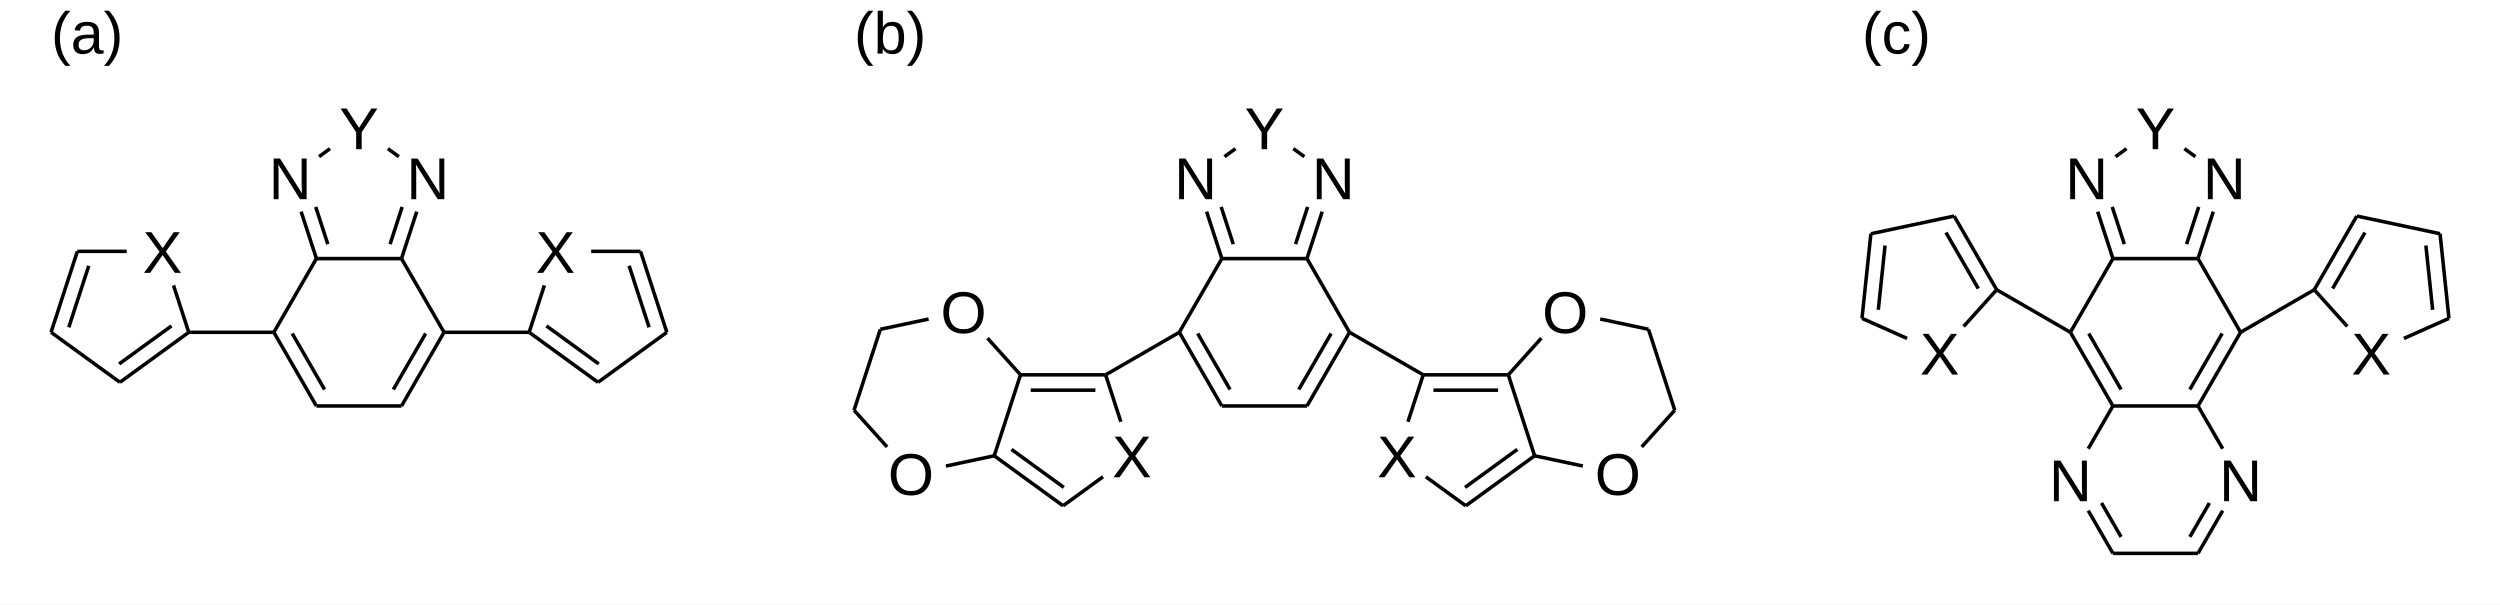
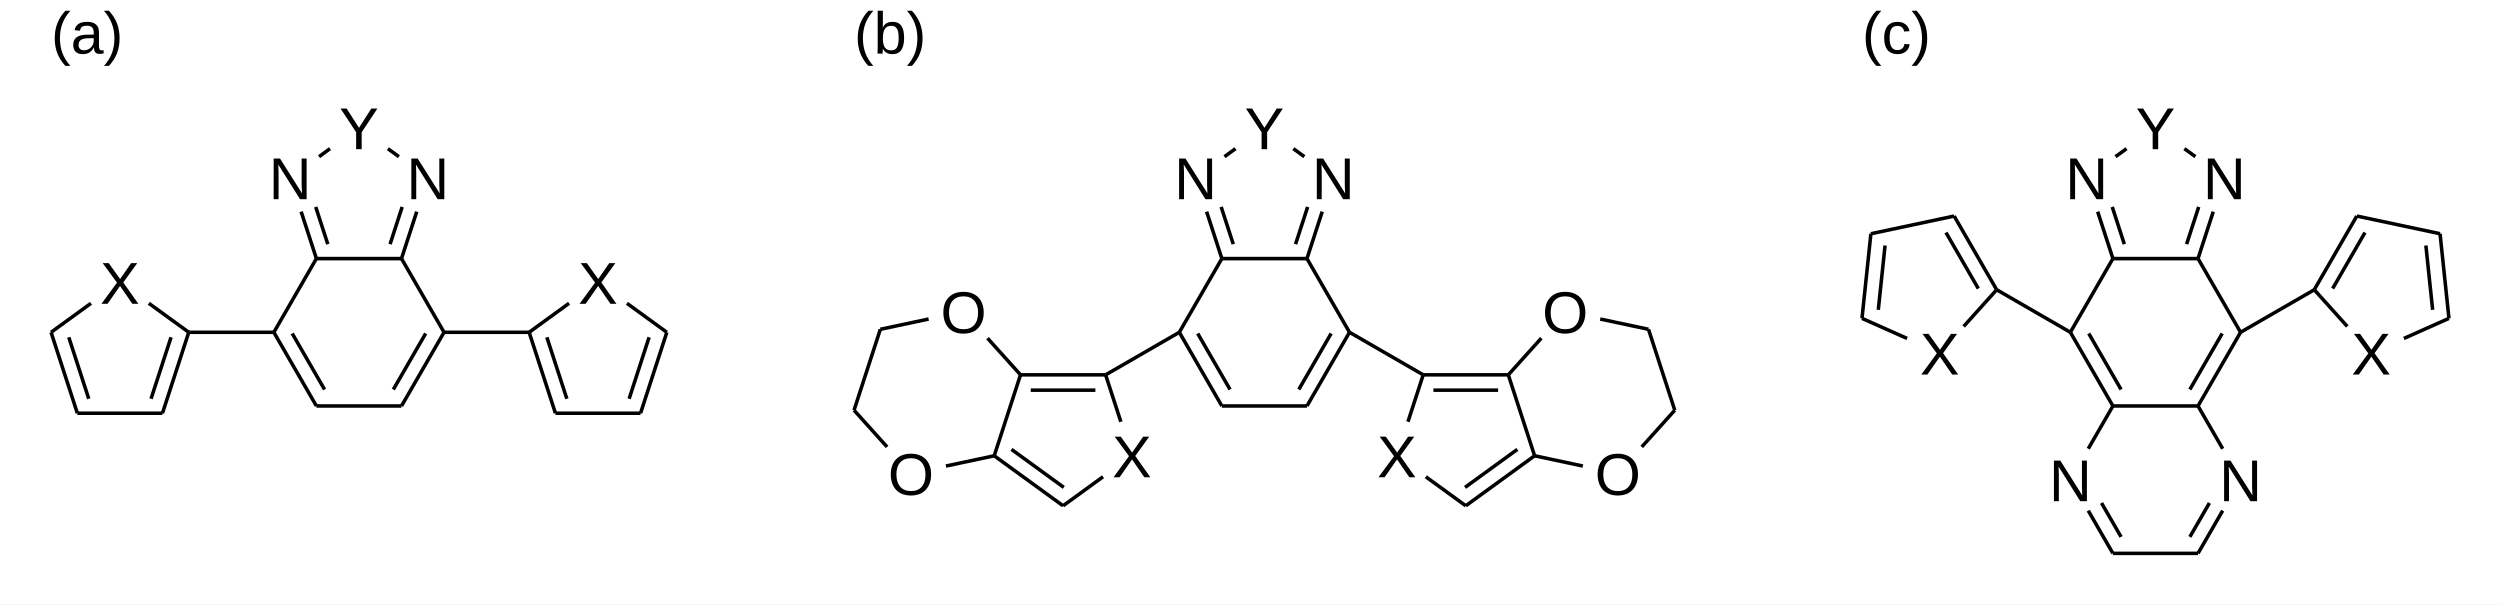
<svg xmlns="http://www.w3.org/2000/svg" width="423.045pt" height="102.282pt" viewBox="0 0 423.045 102.282" version="1.1">
  <defs>
    <style type="text/css">*{stroke-linejoin: round; stroke-linecap: butt}</style>
  </defs>
  <g id="figure_1">
    <g id="patch_1">
      <path d="M 0 102.282  L 423.045 102.282  L 423.045 0  L 0 0  z " style="fill: #ffffff" />
    </g>
    <g id="axes_1">
      <g id="line2d_1">
-         <path d="M 75.14 56.23  L 67.94 43.759  " clip-path="url(#p03b180fefa)" style="fill: none; stroke: #000000; stroke-width: 0.6" />
+         <path d="M 75.14 56.23  L 67.94 43.759  " clip-path="url(#pb1dd9a29bb)" style="fill: none; stroke: #000000; stroke-width: 0.6" />
      </g>
      <g id="line2d_2">
-         <path d="M 67.94 43.759  L 53.54 43.759  " clip-path="url(#p03b180fefa)" style="fill: none; stroke: #000000; stroke-width: 0.6" />
+         <path d="M 67.94 43.759  L 53.54 43.759  " clip-path="url(#pb1dd9a29bb)" style="fill: none; stroke: #000000; stroke-width: 0.6" />
      </g>
      <g id="line2d_3">
-         <path d="M 53.54 43.759  L 46.34 56.23  " clip-path="url(#p03b180fefa)" style="fill: none; stroke: #000000; stroke-width: 0.6" />
+         <path d="M 53.54 43.759  L 46.34 56.23  " clip-path="url(#pb1dd9a29bb)" style="fill: none; stroke: #000000; stroke-width: 0.6" />
      </g>
      <g id="line2d_4">
-         <path d="M 46.34 56.23  L 53.54 68.701  " clip-path="url(#p03b180fefa)" style="fill: none; stroke: #000000; stroke-width: 0.6" />
+         <path d="M 46.34 56.23  L 53.54 68.701  " clip-path="url(#pb1dd9a29bb)" style="fill: none; stroke: #000000; stroke-width: 0.6" />
      </g>
      <g id="line2d_5">
-         <path d="M 49.448 56.431  L 54.92 65.908  " clip-path="url(#p03b180fefa)" style="fill: none; stroke: #000000; stroke-width: 0.6" />
+         <path d="M 49.448 56.431  L 54.92 65.908  " clip-path="url(#pb1dd9a29bb)" style="fill: none; stroke: #000000; stroke-width: 0.6" />
      </g>
      <g id="line2d_6">
-         <path d="M 53.54 68.701  L 67.94 68.701  " clip-path="url(#p03b180fefa)" style="fill: none; stroke: #000000; stroke-width: 0.6" />
+         <path d="M 53.54 68.701  L 67.94 68.701  " clip-path="url(#pb1dd9a29bb)" style="fill: none; stroke: #000000; stroke-width: 0.6" />
      </g>
      <g id="line2d_7">
-         <path d="M 67.94 68.701  L 75.14 56.23  " clip-path="url(#p03b180fefa)" style="fill: none; stroke: #000000; stroke-width: 0.6" />
+         <path d="M 67.94 68.701  L 75.14 56.23  " clip-path="url(#pb1dd9a29bb)" style="fill: none; stroke: #000000; stroke-width: 0.6" />
      </g>
      <g id="line2d_8">
-         <path d="M 66.559 65.908  L 72.031 56.431  " clip-path="url(#p03b180fefa)" style="fill: none; stroke: #000000; stroke-width: 0.6" />
+         <path d="M 66.559 65.908  L 72.031 56.431  " clip-path="url(#pb1dd9a29bb)" style="fill: none; stroke: #000000; stroke-width: 0.6" />
      </g>
      <g id="line2d_9">
-         <path d="M 53.54 43.759  L 50.959 35.816  " clip-path="url(#p03b180fefa)" style="fill: none; stroke: #000000; stroke-width: 0.6" />
+         <path d="M 53.54 43.759  L 50.959 35.816  " clip-path="url(#pb1dd9a29bb)" style="fill: none; stroke: #000000; stroke-width: 0.6" />
      </g>
      <g id="line2d_10">
-         <path d="M 55.471 41.315  L 53.424 35.015  " clip-path="url(#p03b180fefa)" style="fill: none; stroke: #000000; stroke-width: 0.6" />
+         <path d="M 55.471 41.315  L 53.424 35.015  " clip-path="url(#pb1dd9a29bb)" style="fill: none; stroke: #000000; stroke-width: 0.6" />
      </g>
      <g id="line2d_11">
-         <path d="M 53.983 26.509  L 55.847 25.155  " clip-path="url(#p03b180fefa)" style="fill: none; stroke: #000000; stroke-width: 0.6" />
+         <path d="M 53.983 26.509  L 55.847 25.155  " clip-path="url(#pb1dd9a29bb)" style="fill: none; stroke: #000000; stroke-width: 0.6" />
      </g>
      <g id="line2d_12">
-         <path d="M 65.633 25.155  L 67.497 26.509  " clip-path="url(#p03b180fefa)" style="fill: none; stroke: #000000; stroke-width: 0.6" />
+         <path d="M 65.633 25.155  L 67.497 26.509  " clip-path="url(#pb1dd9a29bb)" style="fill: none; stroke: #000000; stroke-width: 0.6" />
      </g>
      <g id="line2d_13">
-         <path d="M 70.521 35.816  L 67.94 43.759  " clip-path="url(#p03b180fefa)" style="fill: none; stroke: #000000; stroke-width: 0.6" />
+         <path d="M 70.521 35.816  L 67.94 43.759  " clip-path="url(#pb1dd9a29bb)" style="fill: none; stroke: #000000; stroke-width: 0.6" />
      </g>
      <g id="line2d_14">
-         <path d="M 68.055 35.015  L 66.009 41.315  " clip-path="url(#p03b180fefa)" style="fill: none; stroke: #000000; stroke-width: 0.6" />
+         <path d="M 68.055 35.015  L 66.009 41.315  " clip-path="url(#pb1dd9a29bb)" style="fill: none; stroke: #000000; stroke-width: 0.6" />
      </g>
      <g id="line2d_15">
-         <path d="M 75.14 56.23  L 89.54 56.23  " clip-path="url(#p03b180fefa)" style="fill: none; stroke: #000000; stroke-width: 0.6" />
+         <path d="M 75.14 56.23  L 89.54 56.23  " clip-path="url(#pb1dd9a29bb)" style="fill: none; stroke: #000000; stroke-width: 0.6" />
      </g>
      <g id="line2d_16">
-         <path d="M 89.54 56.23  L 92.121 48.287  " clip-path="url(#p03b180fefa)" style="fill: none; stroke: #000000; stroke-width: 0.6" />
+         <path d="M 89.54 56.23  L 96.297 51.321  " clip-path="url(#pb1dd9a29bb)" style="fill: none; stroke: #000000; stroke-width: 0.6" />
      </g>
      <g id="line2d_17">
-         <path d="M 100.038 42.535  L 108.39 42.535  " clip-path="url(#p03b180fefa)" style="fill: none; stroke: #000000; stroke-width: 0.6" />
+         <path d="M 106.082 51.321  L 112.839 56.23  " clip-path="url(#pb1dd9a29bb)" style="fill: none; stroke: #000000; stroke-width: 0.6" />
      </g>
      <g id="line2d_18">
-         <path d="M 108.39 42.535  L 112.839 56.23  " clip-path="url(#p03b180fefa)" style="fill: none; stroke: #000000; stroke-width: 0.6" />
+         <path d="M 112.839 56.23  L 108.39 69.925  " clip-path="url(#pb1dd9a29bb)" style="fill: none; stroke: #000000; stroke-width: 0.6" />
      </g>
      <g id="line2d_19">
-         <path d="M 106.458 44.979  L 109.84 55.388  " clip-path="url(#p03b180fefa)" style="fill: none; stroke: #000000; stroke-width: 0.6" />
+         <path d="M 109.84 57.073  L 106.458 67.481  " clip-path="url(#pb1dd9a29bb)" style="fill: none; stroke: #000000; stroke-width: 0.6" />
      </g>
      <g id="line2d_20">
-         <path d="M 112.839 56.23  L 101.19 64.694  " clip-path="url(#p03b180fefa)" style="fill: none; stroke: #000000; stroke-width: 0.6" />
+         <path d="M 108.39 69.925  L 93.99 69.925  " clip-path="url(#pb1dd9a29bb)" style="fill: none; stroke: #000000; stroke-width: 0.6" />
      </g>
      <g id="line2d_21">
-         <path d="M 101.19 64.694  L 89.54 56.23  " clip-path="url(#p03b180fefa)" style="fill: none; stroke: #000000; stroke-width: 0.6" />
+         <path d="M 93.99 69.925  L 89.54 56.23  " clip-path="url(#pb1dd9a29bb)" style="fill: none; stroke: #000000; stroke-width: 0.6" />
      </g>
      <g id="line2d_22">
-         <path d="M 101.315 61.582  L 92.461 55.149  " clip-path="url(#p03b180fefa)" style="fill: none; stroke: #000000; stroke-width: 0.6" />
+         <path d="M 95.921 67.481  L 92.539 57.073  " clip-path="url(#pb1dd9a29bb)" style="fill: none; stroke: #000000; stroke-width: 0.6" />
      </g>
      <g id="line2d_23">
-         <path d="M 46.34 56.23  L 31.94 56.23  " clip-path="url(#p03b180fefa)" style="fill: none; stroke: #000000; stroke-width: 0.6" />
+         <path d="M 46.34 56.23  L 31.94 56.23  " clip-path="url(#pb1dd9a29bb)" style="fill: none; stroke: #000000; stroke-width: 0.6" />
      </g>
      <g id="line2d_24">
-         <path d="M 31.94 56.23  L 29.359 48.287  " clip-path="url(#p03b180fefa)" style="fill: none; stroke: #000000; stroke-width: 0.6" />
+         <path d="M 31.94 56.23  L 25.183 51.321  " clip-path="url(#pb1dd9a29bb)" style="fill: none; stroke: #000000; stroke-width: 0.6" />
      </g>
      <g id="line2d_25">
-         <path d="M 21.442 42.535  L 13.09 42.535  " clip-path="url(#p03b180fefa)" style="fill: none; stroke: #000000; stroke-width: 0.6" />
+         <path d="M 15.397 51.321  L 8.64 56.23  " clip-path="url(#pb1dd9a29bb)" style="fill: none; stroke: #000000; stroke-width: 0.6" />
      </g>
      <g id="line2d_26">
-         <path d="M 13.09 42.535  L 8.64 56.23  " clip-path="url(#p03b180fefa)" style="fill: none; stroke: #000000; stroke-width: 0.6" />
+         <path d="M 8.64 56.23  L 13.09 69.925  " clip-path="url(#pb1dd9a29bb)" style="fill: none; stroke: #000000; stroke-width: 0.6" />
      </g>
      <g id="line2d_27">
-         <path d="M 15.021 44.979  L 11.639 55.388  " clip-path="url(#p03b180fefa)" style="fill: none; stroke: #000000; stroke-width: 0.6" />
+         <path d="M 11.639 57.073  L 15.021 67.481  " clip-path="url(#pb1dd9a29bb)" style="fill: none; stroke: #000000; stroke-width: 0.6" />
      </g>
      <g id="line2d_28">
-         <path d="M 8.64 56.23  L 20.29 64.694  " clip-path="url(#p03b180fefa)" style="fill: none; stroke: #000000; stroke-width: 0.6" />
+         <path d="M 13.09 69.925  L 27.49 69.925  " clip-path="url(#pb1dd9a29bb)" style="fill: none; stroke: #000000; stroke-width: 0.6" />
      </g>
      <g id="line2d_29">
-         <path d="M 20.29 64.694  L 31.94 56.23  " clip-path="url(#p03b180fefa)" style="fill: none; stroke: #000000; stroke-width: 0.6" />
+         <path d="M 27.49 69.925  L 31.94 56.23  " clip-path="url(#pb1dd9a29bb)" style="fill: none; stroke: #000000; stroke-width: 0.6" />
      </g>
      <g id="line2d_30">
-         <path d="M 20.164 61.582  L 29.018 55.149  " clip-path="url(#p03b180fefa)" style="fill: none; stroke: #000000; stroke-width: 0.6" />
+         <path d="M 25.559 67.481  L 28.941 57.073  " clip-path="url(#pb1dd9a29bb)" style="fill: none; stroke: #000000; stroke-width: 0.6" />
      </g>
      <g id="line2d_31">
-         <path d="M 228.361 56.23  L 221.161 43.759  " clip-path="url(#p03b180fefa)" style="fill: none; stroke: #000000; stroke-width: 0.6" />
+         <path d="M 228.361 56.23  L 221.161 43.759  " clip-path="url(#pb1dd9a29bb)" style="fill: none; stroke: #000000; stroke-width: 0.6" />
      </g>
      <g id="line2d_32">
-         <path d="M 221.161 43.759  L 206.761 43.759  " clip-path="url(#p03b180fefa)" style="fill: none; stroke: #000000; stroke-width: 0.6" />
+         <path d="M 221.161 43.759  L 206.761 43.759  " clip-path="url(#pb1dd9a29bb)" style="fill: none; stroke: #000000; stroke-width: 0.6" />
      </g>
      <g id="line2d_33">
-         <path d="M 206.761 43.759  L 199.561 56.23  " clip-path="url(#p03b180fefa)" style="fill: none; stroke: #000000; stroke-width: 0.6" />
+         <path d="M 206.761 43.759  L 199.561 56.23  " clip-path="url(#pb1dd9a29bb)" style="fill: none; stroke: #000000; stroke-width: 0.6" />
      </g>
      <g id="line2d_34">
-         <path d="M 199.561 56.23  L 206.761 68.701  " clip-path="url(#p03b180fefa)" style="fill: none; stroke: #000000; stroke-width: 0.6" />
+         <path d="M 199.561 56.23  L 206.761 68.701  " clip-path="url(#pb1dd9a29bb)" style="fill: none; stroke: #000000; stroke-width: 0.6" />
      </g>
      <g id="line2d_35">
-         <path d="M 202.67 56.431  L 208.142 65.908  " clip-path="url(#p03b180fefa)" style="fill: none; stroke: #000000; stroke-width: 0.6" />
+         <path d="M 202.67 56.431  L 208.142 65.908  " clip-path="url(#pb1dd9a29bb)" style="fill: none; stroke: #000000; stroke-width: 0.6" />
      </g>
      <g id="line2d_36">
-         <path d="M 206.761 68.701  L 221.161 68.701  " clip-path="url(#p03b180fefa)" style="fill: none; stroke: #000000; stroke-width: 0.6" />
+         <path d="M 206.761 68.701  L 221.161 68.701  " clip-path="url(#pb1dd9a29bb)" style="fill: none; stroke: #000000; stroke-width: 0.6" />
      </g>
      <g id="line2d_37">
-         <path d="M 221.161 68.701  L 228.361 56.23  " clip-path="url(#p03b180fefa)" style="fill: none; stroke: #000000; stroke-width: 0.6" />
+         <path d="M 221.161 68.701  L 228.361 56.23  " clip-path="url(#pb1dd9a29bb)" style="fill: none; stroke: #000000; stroke-width: 0.6" />
      </g>
      <g id="line2d_38">
-         <path d="M 219.78 65.908  L 225.252 56.431  " clip-path="url(#p03b180fefa)" style="fill: none; stroke: #000000; stroke-width: 0.6" />
+         <path d="M 219.78 65.908  L 225.252 56.431  " clip-path="url(#pb1dd9a29bb)" style="fill: none; stroke: #000000; stroke-width: 0.6" />
      </g>
      <g id="line2d_39">
-         <path d="M 206.761 43.759  L 204.18 35.816  " clip-path="url(#p03b180fefa)" style="fill: none; stroke: #000000; stroke-width: 0.6" />
+         <path d="M 206.761 43.759  L 204.18 35.816  " clip-path="url(#pb1dd9a29bb)" style="fill: none; stroke: #000000; stroke-width: 0.6" />
      </g>
      <g id="line2d_40">
-         <path d="M 208.692 41.315  L 206.645 35.015  " clip-path="url(#p03b180fefa)" style="fill: none; stroke: #000000; stroke-width: 0.6" />
+         <path d="M 208.692 41.315  L 206.645 35.015  " clip-path="url(#pb1dd9a29bb)" style="fill: none; stroke: #000000; stroke-width: 0.6" />
      </g>
      <g id="line2d_41">
-         <path d="M 207.204 26.509  L 209.068 25.155  " clip-path="url(#p03b180fefa)" style="fill: none; stroke: #000000; stroke-width: 0.6" />
+         <path d="M 207.204 26.509  L 209.068 25.155  " clip-path="url(#pb1dd9a29bb)" style="fill: none; stroke: #000000; stroke-width: 0.6" />
      </g>
      <g id="line2d_42">
-         <path d="M 218.854 25.155  L 220.718 26.509  " clip-path="url(#p03b180fefa)" style="fill: none; stroke: #000000; stroke-width: 0.6" />
+         <path d="M 218.854 25.155  L 220.718 26.509  " clip-path="url(#pb1dd9a29bb)" style="fill: none; stroke: #000000; stroke-width: 0.6" />
      </g>
      <g id="line2d_43">
-         <path d="M 223.742 35.816  L 221.161 43.759  " clip-path="url(#p03b180fefa)" style="fill: none; stroke: #000000; stroke-width: 0.6" />
+         <path d="M 223.742 35.816  L 221.161 43.759  " clip-path="url(#pb1dd9a29bb)" style="fill: none; stroke: #000000; stroke-width: 0.6" />
      </g>
      <g id="line2d_44">
-         <path d="M 221.277 35.015  L 219.23 41.315  " clip-path="url(#p03b180fefa)" style="fill: none; stroke: #000000; stroke-width: 0.6" />
+         <path d="M 221.277 35.015  L 219.23 41.315  " clip-path="url(#pb1dd9a29bb)" style="fill: none; stroke: #000000; stroke-width: 0.6" />
      </g>
      <g id="line2d_45">
-         <path d="M 228.361 56.23  L 240.832 63.43  " clip-path="url(#p03b180fefa)" style="fill: none; stroke: #000000; stroke-width: 0.6" />
+         <path d="M 228.361 56.23  L 240.832 63.43  " clip-path="url(#pb1dd9a29bb)" style="fill: none; stroke: #000000; stroke-width: 0.6" />
      </g>
      <g id="line2d_46">
-         <path d="M 240.832 63.43  L 238.251 71.373  " clip-path="url(#p03b180fefa)" style="fill: none; stroke: #000000; stroke-width: 0.6" />
+         <path d="M 240.832 63.43  L 238.251 71.373  " clip-path="url(#pb1dd9a29bb)" style="fill: none; stroke: #000000; stroke-width: 0.6" />
      </g>
      <g id="line2d_47">
-         <path d="M 241.275 80.68  L 248.032 85.589  " clip-path="url(#p03b180fefa)" style="fill: none; stroke: #000000; stroke-width: 0.6" />
+         <path d="M 241.275 80.68  L 248.032 85.589  " clip-path="url(#pb1dd9a29bb)" style="fill: none; stroke: #000000; stroke-width: 0.6" />
      </g>
      <g id="line2d_48">
-         <path d="M 248.032 85.589  L 259.681 77.125  " clip-path="url(#p03b180fefa)" style="fill: none; stroke: #000000; stroke-width: 0.6" />
+         <path d="M 248.032 85.589  L 259.681 77.125  " clip-path="url(#pb1dd9a29bb)" style="fill: none; stroke: #000000; stroke-width: 0.6" />
      </g>
      <g id="line2d_49">
-         <path d="M 247.906 82.477  L 256.76 76.044  " clip-path="url(#p03b180fefa)" style="fill: none; stroke: #000000; stroke-width: 0.6" />
+         <path d="M 247.906 82.477  L 256.76 76.044  " clip-path="url(#pb1dd9a29bb)" style="fill: none; stroke: #000000; stroke-width: 0.6" />
      </g>
      <g id="line2d_50">
-         <path d="M 259.681 77.125  L 255.232 63.43  " clip-path="url(#p03b180fefa)" style="fill: none; stroke: #000000; stroke-width: 0.6" />
+         <path d="M 259.681 77.125  L 255.232 63.43  " clip-path="url(#pb1dd9a29bb)" style="fill: none; stroke: #000000; stroke-width: 0.6" />
      </g>
      <g id="line2d_51">
-         <path d="M 255.232 63.43  L 240.832 63.43  " clip-path="url(#p03b180fefa)" style="fill: none; stroke: #000000; stroke-width: 0.6" />
+         <path d="M 255.232 63.43  L 240.832 63.43  " clip-path="url(#pb1dd9a29bb)" style="fill: none; stroke: #000000; stroke-width: 0.6" />
      </g>
      <g id="line2d_52">
-         <path d="M 253.504 66.022  L 242.56 66.022  " clip-path="url(#p03b180fefa)" style="fill: none; stroke: #000000; stroke-width: 0.6" />
+         <path d="M 253.504 66.022  L 242.56 66.022  " clip-path="url(#pb1dd9a29bb)" style="fill: none; stroke: #000000; stroke-width: 0.6" />
      </g>
      <g id="line2d_53">
-         <path d="M 259.681 77.125  L 267.851 78.862  " clip-path="url(#p03b180fefa)" style="fill: none; stroke: #000000; stroke-width: 0.6" />
+         <path d="M 259.681 77.125  L 267.851 78.862  " clip-path="url(#pb1dd9a29bb)" style="fill: none; stroke: #000000; stroke-width: 0.6" />
      </g>
      <g id="line2d_54">
-         <path d="M 277.814 75.625  L 283.402 69.418  " clip-path="url(#p03b180fefa)" style="fill: none; stroke: #000000; stroke-width: 0.6" />
+         <path d="M 277.814 75.625  L 283.402 69.418  " clip-path="url(#pb1dd9a29bb)" style="fill: none; stroke: #000000; stroke-width: 0.6" />
      </g>
      <g id="line2d_55">
-         <path d="M 283.402 69.418  L 278.952 55.723  " clip-path="url(#p03b180fefa)" style="fill: none; stroke: #000000; stroke-width: 0.6" />
+         <path d="M 283.402 69.418  L 278.952 55.723  " clip-path="url(#pb1dd9a29bb)" style="fill: none; stroke: #000000; stroke-width: 0.6" />
      </g>
      <g id="line2d_56">
-         <path d="M 278.952 55.723  L 270.783 53.986  " clip-path="url(#p03b180fefa)" style="fill: none; stroke: #000000; stroke-width: 0.6" />
+         <path d="M 278.952 55.723  L 270.783 53.986  " clip-path="url(#pb1dd9a29bb)" style="fill: none; stroke: #000000; stroke-width: 0.6" />
      </g>
      <g id="line2d_57">
-         <path d="M 260.82 57.223  L 255.232 63.43  " clip-path="url(#p03b180fefa)" style="fill: none; stroke: #000000; stroke-width: 0.6" />
+         <path d="M 260.82 57.223  L 255.232 63.43  " clip-path="url(#pb1dd9a29bb)" style="fill: none; stroke: #000000; stroke-width: 0.6" />
      </g>
      <g id="line2d_58">
-         <path d="M 199.561 56.23  L 187.09 63.43  " clip-path="url(#p03b180fefa)" style="fill: none; stroke: #000000; stroke-width: 0.6" />
+         <path d="M 199.561 56.23  L 187.09 63.43  " clip-path="url(#pb1dd9a29bb)" style="fill: none; stroke: #000000; stroke-width: 0.6" />
      </g>
      <g id="line2d_59">
-         <path d="M 187.09 63.43  L 189.671 71.373  " clip-path="url(#p03b180fefa)" style="fill: none; stroke: #000000; stroke-width: 0.6" />
+         <path d="M 187.09 63.43  L 189.671 71.373  " clip-path="url(#pb1dd9a29bb)" style="fill: none; stroke: #000000; stroke-width: 0.6" />
      </g>
      <g id="line2d_60">
-         <path d="M 186.647 80.68  L 179.89 85.589  " clip-path="url(#p03b180fefa)" style="fill: none; stroke: #000000; stroke-width: 0.6" />
+         <path d="M 186.647 80.68  L 179.89 85.589  " clip-path="url(#pb1dd9a29bb)" style="fill: none; stroke: #000000; stroke-width: 0.6" />
      </g>
      <g id="line2d_61">
-         <path d="M 179.89 85.589  L 168.24 77.125  " clip-path="url(#p03b180fefa)" style="fill: none; stroke: #000000; stroke-width: 0.6" />
+         <path d="M 179.89 85.589  L 168.24 77.125  " clip-path="url(#pb1dd9a29bb)" style="fill: none; stroke: #000000; stroke-width: 0.6" />
      </g>
      <g id="line2d_62">
-         <path d="M 180.016 82.477  L 171.162 76.044  " clip-path="url(#p03b180fefa)" style="fill: none; stroke: #000000; stroke-width: 0.6" />
+         <path d="M 180.016 82.477  L 171.162 76.044  " clip-path="url(#pb1dd9a29bb)" style="fill: none; stroke: #000000; stroke-width: 0.6" />
      </g>
      <g id="line2d_63">
-         <path d="M 168.24 77.125  L 172.69 63.43  " clip-path="url(#p03b180fefa)" style="fill: none; stroke: #000000; stroke-width: 0.6" />
+         <path d="M 168.24 77.125  L 172.69 63.43  " clip-path="url(#pb1dd9a29bb)" style="fill: none; stroke: #000000; stroke-width: 0.6" />
      </g>
      <g id="line2d_64">
-         <path d="M 172.69 63.43  L 187.09 63.43  " clip-path="url(#p03b180fefa)" style="fill: none; stroke: #000000; stroke-width: 0.6" />
+         <path d="M 172.69 63.43  L 187.09 63.43  " clip-path="url(#pb1dd9a29bb)" style="fill: none; stroke: #000000; stroke-width: 0.6" />
      </g>
      <g id="line2d_65">
-         <path d="M 174.418 66.022  L 185.362 66.022  " clip-path="url(#p03b180fefa)" style="fill: none; stroke: #000000; stroke-width: 0.6" />
+         <path d="M 174.418 66.022  L 185.362 66.022  " clip-path="url(#pb1dd9a29bb)" style="fill: none; stroke: #000000; stroke-width: 0.6" />
      </g>
      <g id="line2d_66">
-         <path d="M 168.24 77.125  L 160.071 78.862  " clip-path="url(#p03b180fefa)" style="fill: none; stroke: #000000; stroke-width: 0.6" />
+         <path d="M 168.24 77.125  L 160.071 78.862  " clip-path="url(#pb1dd9a29bb)" style="fill: none; stroke: #000000; stroke-width: 0.6" />
      </g>
      <g id="line2d_67">
-         <path d="M 150.108 75.625  L 144.519 69.418  " clip-path="url(#p03b180fefa)" style="fill: none; stroke: #000000; stroke-width: 0.6" />
+         <path d="M 150.108 75.625  L 144.519 69.418  " clip-path="url(#pb1dd9a29bb)" style="fill: none; stroke: #000000; stroke-width: 0.6" />
      </g>
      <g id="line2d_68">
-         <path d="M 144.519 69.418  L 148.969 55.723  " clip-path="url(#p03b180fefa)" style="fill: none; stroke: #000000; stroke-width: 0.6" />
+         <path d="M 144.519 69.418  L 148.969 55.723  " clip-path="url(#pb1dd9a29bb)" style="fill: none; stroke: #000000; stroke-width: 0.6" />
      </g>
      <g id="line2d_69">
-         <path d="M 148.969 55.723  L 157.139 53.986  " clip-path="url(#p03b180fefa)" style="fill: none; stroke: #000000; stroke-width: 0.6" />
+         <path d="M 148.969 55.723  L 157.139 53.986  " clip-path="url(#pb1dd9a29bb)" style="fill: none; stroke: #000000; stroke-width: 0.6" />
      </g>
      <g id="line2d_70">
-         <path d="M 167.101 57.223  L 172.69 63.43  " clip-path="url(#p03b180fefa)" style="fill: none; stroke: #000000; stroke-width: 0.6" />
+         <path d="M 167.101 57.223  L 172.69 63.43  " clip-path="url(#pb1dd9a29bb)" style="fill: none; stroke: #000000; stroke-width: 0.6" />
      </g>
      <g id="line2d_71">
-         <path d="M 379.144 56.23  L 371.944 43.759  " clip-path="url(#p03b180fefa)" style="fill: none; stroke: #000000; stroke-width: 0.6" />
+         <path d="M 379.144 56.23  L 371.944 43.759  " clip-path="url(#pb1dd9a29bb)" style="fill: none; stroke: #000000; stroke-width: 0.6" />
      </g>
      <g id="line2d_72">
-         <path d="M 371.944 43.759  L 357.544 43.759  " clip-path="url(#p03b180fefa)" style="fill: none; stroke: #000000; stroke-width: 0.6" />
+         <path d="M 371.944 43.759  L 357.544 43.759  " clip-path="url(#pb1dd9a29bb)" style="fill: none; stroke: #000000; stroke-width: 0.6" />
      </g>
      <g id="line2d_73">
-         <path d="M 357.544 43.759  L 350.344 56.23  " clip-path="url(#p03b180fefa)" style="fill: none; stroke: #000000; stroke-width: 0.6" />
+         <path d="M 357.544 43.759  L 350.344 56.23  " clip-path="url(#pb1dd9a29bb)" style="fill: none; stroke: #000000; stroke-width: 0.6" />
      </g>
      <g id="line2d_74">
-         <path d="M 350.344 56.23  L 357.544 68.701  " clip-path="url(#p03b180fefa)" style="fill: none; stroke: #000000; stroke-width: 0.6" />
+         <path d="M 350.344 56.23  L 357.544 68.701  " clip-path="url(#pb1dd9a29bb)" style="fill: none; stroke: #000000; stroke-width: 0.6" />
      </g>
      <g id="line2d_75">
-         <path d="M 353.452 56.431  L 358.924 65.908  " clip-path="url(#p03b180fefa)" style="fill: none; stroke: #000000; stroke-width: 0.6" />
+         <path d="M 353.452 56.431  L 358.924 65.908  " clip-path="url(#pb1dd9a29bb)" style="fill: none; stroke: #000000; stroke-width: 0.6" />
      </g>
      <g id="line2d_76">
-         <path d="M 357.544 68.701  L 371.944 68.701  " clip-path="url(#p03b180fefa)" style="fill: none; stroke: #000000; stroke-width: 0.6" />
+         <path d="M 357.544 68.701  L 371.944 68.701  " clip-path="url(#pb1dd9a29bb)" style="fill: none; stroke: #000000; stroke-width: 0.6" />
      </g>
      <g id="line2d_77">
-         <path d="M 371.944 68.701  L 379.144 56.23  " clip-path="url(#p03b180fefa)" style="fill: none; stroke: #000000; stroke-width: 0.6" />
+         <path d="M 371.944 68.701  L 379.144 56.23  " clip-path="url(#pb1dd9a29bb)" style="fill: none; stroke: #000000; stroke-width: 0.6" />
      </g>
      <g id="line2d_78">
-         <path d="M 370.563 65.908  L 376.035 56.431  " clip-path="url(#p03b180fefa)" style="fill: none; stroke: #000000; stroke-width: 0.6" />
+         <path d="M 370.563 65.908  L 376.035 56.431  " clip-path="url(#pb1dd9a29bb)" style="fill: none; stroke: #000000; stroke-width: 0.6" />
      </g>
      <g id="line2d_79">
-         <path d="M 357.544 43.759  L 354.963 35.816  " clip-path="url(#p03b180fefa)" style="fill: none; stroke: #000000; stroke-width: 0.6" />
+         <path d="M 357.544 43.759  L 354.963 35.816  " clip-path="url(#pb1dd9a29bb)" style="fill: none; stroke: #000000; stroke-width: 0.6" />
      </g>
      <g id="line2d_80">
-         <path d="M 359.475 41.315  L 357.428 35.015  " clip-path="url(#p03b180fefa)" style="fill: none; stroke: #000000; stroke-width: 0.6" />
+         <path d="M 359.475 41.315  L 357.428 35.015  " clip-path="url(#pb1dd9a29bb)" style="fill: none; stroke: #000000; stroke-width: 0.6" />
      </g>
      <g id="line2d_81">
-         <path d="M 357.987 26.509  L 359.851 25.155  " clip-path="url(#p03b180fefa)" style="fill: none; stroke: #000000; stroke-width: 0.6" />
+         <path d="M 357.987 26.509  L 359.851 25.155  " clip-path="url(#pb1dd9a29bb)" style="fill: none; stroke: #000000; stroke-width: 0.6" />
      </g>
      <g id="line2d_82">
-         <path d="M 369.636 25.155  L 371.5 26.509  " clip-path="url(#p03b180fefa)" style="fill: none; stroke: #000000; stroke-width: 0.6" />
+         <path d="M 369.636 25.155  L 371.5 26.509  " clip-path="url(#pb1dd9a29bb)" style="fill: none; stroke: #000000; stroke-width: 0.6" />
      </g>
      <g id="line2d_83">
-         <path d="M 374.524 35.816  L 371.944 43.759  " clip-path="url(#p03b180fefa)" style="fill: none; stroke: #000000; stroke-width: 0.6" />
+         <path d="M 374.524 35.816  L 371.944 43.759  " clip-path="url(#pb1dd9a29bb)" style="fill: none; stroke: #000000; stroke-width: 0.6" />
      </g>
      <g id="line2d_84">
-         <path d="M 372.059 35.015  L 370.012 41.315  " clip-path="url(#p03b180fefa)" style="fill: none; stroke: #000000; stroke-width: 0.6" />
+         <path d="M 372.059 35.015  L 370.012 41.315  " clip-path="url(#pb1dd9a29bb)" style="fill: none; stroke: #000000; stroke-width: 0.6" />
      </g>
      <g id="line2d_85">
-         <path d="M 371.944 68.701  L 376.12 75.934  " clip-path="url(#p03b180fefa)" style="fill: none; stroke: #000000; stroke-width: 0.6" />
+         <path d="M 371.944 68.701  L 376.12 75.934  " clip-path="url(#pb1dd9a29bb)" style="fill: none; stroke: #000000; stroke-width: 0.6" />
      </g>
      <g id="line2d_86">
-         <path d="M 376.12 86.409  L 371.944 93.642  " clip-path="url(#p03b180fefa)" style="fill: none; stroke: #000000; stroke-width: 0.6" />
+         <path d="M 376.12 86.409  L 371.944 93.642  " clip-path="url(#pb1dd9a29bb)" style="fill: none; stroke: #000000; stroke-width: 0.6" />
      </g>
      <g id="line2d_87">
-         <path d="M 373.875 85.113  L 370.563 90.85  " clip-path="url(#p03b180fefa)" style="fill: none; stroke: #000000; stroke-width: 0.6" />
+         <path d="M 373.875 85.113  L 370.563 90.85  " clip-path="url(#pb1dd9a29bb)" style="fill: none; stroke: #000000; stroke-width: 0.6" />
      </g>
      <g id="line2d_88">
-         <path d="M 371.944 93.642  L 357.544 93.642  " clip-path="url(#p03b180fefa)" style="fill: none; stroke: #000000; stroke-width: 0.6" />
+         <path d="M 371.944 93.642  L 357.544 93.642  " clip-path="url(#pb1dd9a29bb)" style="fill: none; stroke: #000000; stroke-width: 0.6" />
      </g>
      <g id="line2d_89">
-         <path d="M 357.544 93.642  L 353.368 86.409  " clip-path="url(#p03b180fefa)" style="fill: none; stroke: #000000; stroke-width: 0.6" />
+         <path d="M 357.544 93.642  L 353.368 86.409  " clip-path="url(#pb1dd9a29bb)" style="fill: none; stroke: #000000; stroke-width: 0.6" />
      </g>
      <g id="line2d_90">
-         <path d="M 358.924 90.85  L 355.612 85.113  " clip-path="url(#p03b180fefa)" style="fill: none; stroke: #000000; stroke-width: 0.6" />
+         <path d="M 358.924 90.85  L 355.612 85.113  " clip-path="url(#pb1dd9a29bb)" style="fill: none; stroke: #000000; stroke-width: 0.6" />
      </g>
      <g id="line2d_91">
-         <path d="M 353.368 75.934  L 357.544 68.701  " clip-path="url(#p03b180fefa)" style="fill: none; stroke: #000000; stroke-width: 0.6" />
+         <path d="M 353.368 75.934  L 357.544 68.701  " clip-path="url(#pb1dd9a29bb)" style="fill: none; stroke: #000000; stroke-width: 0.6" />
      </g>
      <g id="line2d_92">
-         <path d="M 379.144 56.23  L 391.614 49.03  " clip-path="url(#p03b180fefa)" style="fill: none; stroke: #000000; stroke-width: 0.6" />
+         <path d="M 379.144 56.23  L 391.614 49.03  " clip-path="url(#pb1dd9a29bb)" style="fill: none; stroke: #000000; stroke-width: 0.6" />
      </g>
      <g id="line2d_93">
-         <path d="M 391.614 49.03  L 397.203 55.237  " clip-path="url(#p03b180fefa)" style="fill: none; stroke: #000000; stroke-width: 0.6" />
+         <path d="M 391.614 49.03  L 397.203 55.237  " clip-path="url(#pb1dd9a29bb)" style="fill: none; stroke: #000000; stroke-width: 0.6" />
      </g>
      <g id="line2d_94">
-         <path d="M 406.775 57.271  L 414.405 53.874  " clip-path="url(#p03b180fefa)" style="fill: none; stroke: #000000; stroke-width: 0.6" />
+         <path d="M 406.775 57.271  L 414.405 53.874  " clip-path="url(#pb1dd9a29bb)" style="fill: none; stroke: #000000; stroke-width: 0.6" />
      </g>
      <g id="line2d_95">
-         <path d="M 414.405 53.874  L 412.9 39.553  " clip-path="url(#p03b180fefa)" style="fill: none; stroke: #000000; stroke-width: 0.6" />
+         <path d="M 414.405 53.874  L 412.9 39.553  " clip-path="url(#pb1dd9a29bb)" style="fill: none; stroke: #000000; stroke-width: 0.6" />
      </g>
      <g id="line2d_96">
-         <path d="M 411.646 52.427  L 410.502 41.543  " clip-path="url(#p03b180fefa)" style="fill: none; stroke: #000000; stroke-width: 0.6" />
+         <path d="M 411.646 52.427  L 410.502 41.543  " clip-path="url(#pb1dd9a29bb)" style="fill: none; stroke: #000000; stroke-width: 0.6" />
      </g>
      <g id="line2d_97">
-         <path d="M 412.9 39.553  L 398.814 36.559  " clip-path="url(#p03b180fefa)" style="fill: none; stroke: #000000; stroke-width: 0.6" />
+         <path d="M 412.9 39.553  L 398.814 36.559  " clip-path="url(#pb1dd9a29bb)" style="fill: none; stroke: #000000; stroke-width: 0.6" />
      </g>
      <g id="line2d_98">
-         <path d="M 398.814 36.559  L 391.614 49.03  " clip-path="url(#p03b180fefa)" style="fill: none; stroke: #000000; stroke-width: 0.6" />
+         <path d="M 398.814 36.559  L 391.614 49.03  " clip-path="url(#pb1dd9a29bb)" style="fill: none; stroke: #000000; stroke-width: 0.6" />
      </g>
      <g id="line2d_99">
-         <path d="M 400.195 39.352  L 394.723 48.83  " clip-path="url(#p03b180fefa)" style="fill: none; stroke: #000000; stroke-width: 0.6" />
+         <path d="M 400.195 39.352  L 394.723 48.83  " clip-path="url(#pb1dd9a29bb)" style="fill: none; stroke: #000000; stroke-width: 0.6" />
      </g>
      <g id="line2d_100">
-         <path d="M 350.344 56.23  L 337.873 49.03  " clip-path="url(#p03b180fefa)" style="fill: none; stroke: #000000; stroke-width: 0.6" />
+         <path d="M 350.344 56.23  L 337.873 49.03  " clip-path="url(#pb1dd9a29bb)" style="fill: none; stroke: #000000; stroke-width: 0.6" />
      </g>
      <g id="line2d_101">
-         <path d="M 337.873 49.03  L 332.284 55.237  " clip-path="url(#p03b180fefa)" style="fill: none; stroke: #000000; stroke-width: 0.6" />
+         <path d="M 337.873 49.03  L 332.284 55.237  " clip-path="url(#pb1dd9a29bb)" style="fill: none; stroke: #000000; stroke-width: 0.6" />
      </g>
      <g id="line2d_102">
-         <path d="M 322.712 57.271  L 315.082 53.874  " clip-path="url(#p03b180fefa)" style="fill: none; stroke: #000000; stroke-width: 0.6" />
+         <path d="M 322.712 57.271  L 315.082 53.874  " clip-path="url(#pb1dd9a29bb)" style="fill: none; stroke: #000000; stroke-width: 0.6" />
      </g>
      <g id="line2d_103">
-         <path d="M 315.082 53.874  L 316.587 39.553  " clip-path="url(#p03b180fefa)" style="fill: none; stroke: #000000; stroke-width: 0.6" />
+         <path d="M 315.082 53.874  L 316.587 39.553  " clip-path="url(#pb1dd9a29bb)" style="fill: none; stroke: #000000; stroke-width: 0.6" />
      </g>
      <g id="line2d_104">
-         <path d="M 317.841 52.427  L 318.985 41.543  " clip-path="url(#p03b180fefa)" style="fill: none; stroke: #000000; stroke-width: 0.6" />
+         <path d="M 317.841 52.427  L 318.985 41.543  " clip-path="url(#pb1dd9a29bb)" style="fill: none; stroke: #000000; stroke-width: 0.6" />
      </g>
      <g id="line2d_105">
-         <path d="M 316.587 39.553  L 330.673 36.559  " clip-path="url(#p03b180fefa)" style="fill: none; stroke: #000000; stroke-width: 0.6" />
+         <path d="M 316.587 39.553  L 330.673 36.559  " clip-path="url(#pb1dd9a29bb)" style="fill: none; stroke: #000000; stroke-width: 0.6" />
      </g>
      <g id="line2d_106">
-         <path d="M 330.673 36.559  L 337.873 49.03  " clip-path="url(#p03b180fefa)" style="fill: none; stroke: #000000; stroke-width: 0.6" />
+         <path d="M 330.673 36.559  L 337.873 49.03  " clip-path="url(#pb1dd9a29bb)" style="fill: none; stroke: #000000; stroke-width: 0.6" />
      </g>
      <g id="line2d_107">
-         <path d="M 329.292 39.352  L 334.764 48.83  " clip-path="url(#p03b180fefa)" style="fill: none; stroke: #000000; stroke-width: 0.6" />
+         <path d="M 329.292 39.352  L 334.764 48.83  " clip-path="url(#pb1dd9a29bb)" style="fill: none; stroke: #000000; stroke-width: 0.6" />
      </g>
      <g id="text_1">
        <text style="font-size: 10px; font-family: 'Liberation Sans'; text-anchor: middle" x="49.09" y="33.704" transform="rotate(-0 49.08984 33.70424)">N</text>
      </g>
      <g id="text_2">
        <text style="font-size: 10px; font-family: 'Liberation Sans'; text-anchor: middle" x="72.39" y="33.704" transform="rotate(-0 72.38953 33.70424)">N</text>
      </g>
      <g id="text_3">
        <text style="font-size: 10px; font-family: 'Liberation Sans'; text-anchor: middle" x="60.74" y="25.24" transform="rotate(-0 60.73969 25.24014)">Y</text>
      </g>
      <g id="text_4">
-         <text style="font-size: 10px; font-family: 'Liberation Sans'; text-anchor: middle" x="93.99" y="46.175" transform="rotate(-0 93.98953 46.17501)">X</text>
+         <text style="font-size: 10px; font-family: 'Liberation Sans'; text-anchor: middle" x="101.19" y="51.406" transform="rotate(-0 101.1895 51.40612)">X</text>
      </g>
      <g id="text_5">
-         <text style="font-size: 10px; font-family: 'Liberation Sans'; text-anchor: middle" x="27.49" y="46.175" transform="rotate(-0 27.48984 46.17501)">X</text>
+         <text style="font-size: 10px; font-family: 'Liberation Sans'; text-anchor: middle" x="20.29" y="51.406" transform="rotate(-0 20.28984 51.40612)">X</text>
      </g>
      <g id="text_6">
        <text style="font-size: 10px; font-family: 'Liberation Sans'; text-anchor: start" x="8.64" y="9.068" transform="rotate(-0 8.64 9.067891)">(a)</text>
      </g>
      <g id="text_7">
        <text style="font-size: 10px; font-family: 'Liberation Sans'; text-anchor: middle" x="202.311" y="33.704" transform="rotate(-0 202.311 33.70424)">N</text>
      </g>
      <g id="text_8">
        <text style="font-size: 10px; font-family: 'Liberation Sans'; text-anchor: middle" x="225.611" y="33.704" transform="rotate(-0 225.6106 33.70424)">N</text>
      </g>
      <g id="text_9">
        <text style="font-size: 10px; font-family: 'Liberation Sans'; text-anchor: middle" x="213.961" y="25.24" transform="rotate(-0 213.9608 25.24014)">Y</text>
      </g>
      <g id="text_10">
        <text style="font-size: 10px; font-family: 'Liberation Sans'; text-anchor: middle" x="236.382" y="80.765" transform="rotate(-0 236.3817 80.76544)">X</text>
      </g>
      <g id="text_11">
        <text style="font-size: 10px; font-family: 'Liberation Sans'; text-anchor: middle" x="273.767" y="83.759" transform="rotate(-0 273.7667 83.75937)">O</text>
      </g>
      <g id="text_12">
        <text style="font-size: 10px; font-family: 'Liberation Sans'; text-anchor: middle" x="264.867" y="56.369" transform="rotate(-0 264.867 56.36894)">O</text>
      </g>
      <g id="text_13">
        <text style="font-size: 10px; font-family: 'Liberation Sans'; text-anchor: middle" x="191.54" y="80.765" transform="rotate(-0 191.5399 80.76544)">X</text>
      </g>
      <g id="text_14">
        <text style="font-size: 10px; font-family: 'Liberation Sans'; text-anchor: middle" x="154.155" y="83.759" transform="rotate(-0 154.1549 83.75937)">O</text>
      </g>
      <g id="text_15">
        <text style="font-size: 10px; font-family: 'Liberation Sans'; text-anchor: middle" x="163.055" y="56.369" transform="rotate(-0 163.0545 56.36894)">O</text>
      </g>
      <g id="text_16">
        <text style="font-size: 10px; font-family: 'Liberation Sans'; text-anchor: start" x="144.519" y="9.068" transform="rotate(-0 144.5194 9.067891)">(b)</text>
      </g>
      <g id="text_17">
        <text style="font-size: 10px; font-family: 'Liberation Sans'; text-anchor: middle" x="353.094" y="33.704" transform="rotate(-0 353.0937 33.70424)">N</text>
      </g>
      <g id="text_18">
        <text style="font-size: 10px; font-family: 'Liberation Sans'; text-anchor: middle" x="376.393" y="33.704" transform="rotate(-0 376.3934 33.70424)">N</text>
      </g>
      <g id="text_19">
        <text style="font-size: 10px; font-family: 'Liberation Sans'; text-anchor: middle" x="364.744" y="25.24" transform="rotate(-0 364.7435 25.24014)">Y</text>
      </g>
      <g id="text_20">
        <text style="font-size: 10px; font-family: 'Liberation Sans'; text-anchor: middle" x="379.144" y="84.812" transform="rotate(-0 379.1435 84.81176)">N</text>
      </g>
      <g id="text_21">
        <text style="font-size: 10px; font-family: 'Liberation Sans'; text-anchor: middle" x="350.344" y="84.812" transform="rotate(-0 350.3435 84.81176)">N</text>
      </g>
      <g id="text_22">
        <text style="font-size: 10px; font-family: 'Liberation Sans'; text-anchor: middle" x="401.25" y="63.372" transform="rotate(-0 401.2498 63.37151)">X</text>
      </g>
      <g id="text_23">
        <text style="font-size: 10px; font-family: 'Liberation Sans'; text-anchor: middle" x="328.237" y="63.372" transform="rotate(-0 328.2373 63.37151)">X</text>
      </g>
      <g id="text_24">
        <text style="font-size: 10px; font-family: 'Liberation Sans'; text-anchor: start" x="315.082" y="9.068" transform="rotate(-0 315.0822 9.067891)">(c)</text>
      </g>
    </g>
  </g>
  <defs>
-     <clipPath id="p03b180fefa">
+     <clipPath id="pb1dd9a29bb">
      <rect x="0" y="0" width="423.045" height="102.282" />
    </clipPath>
  </defs>
</svg>
